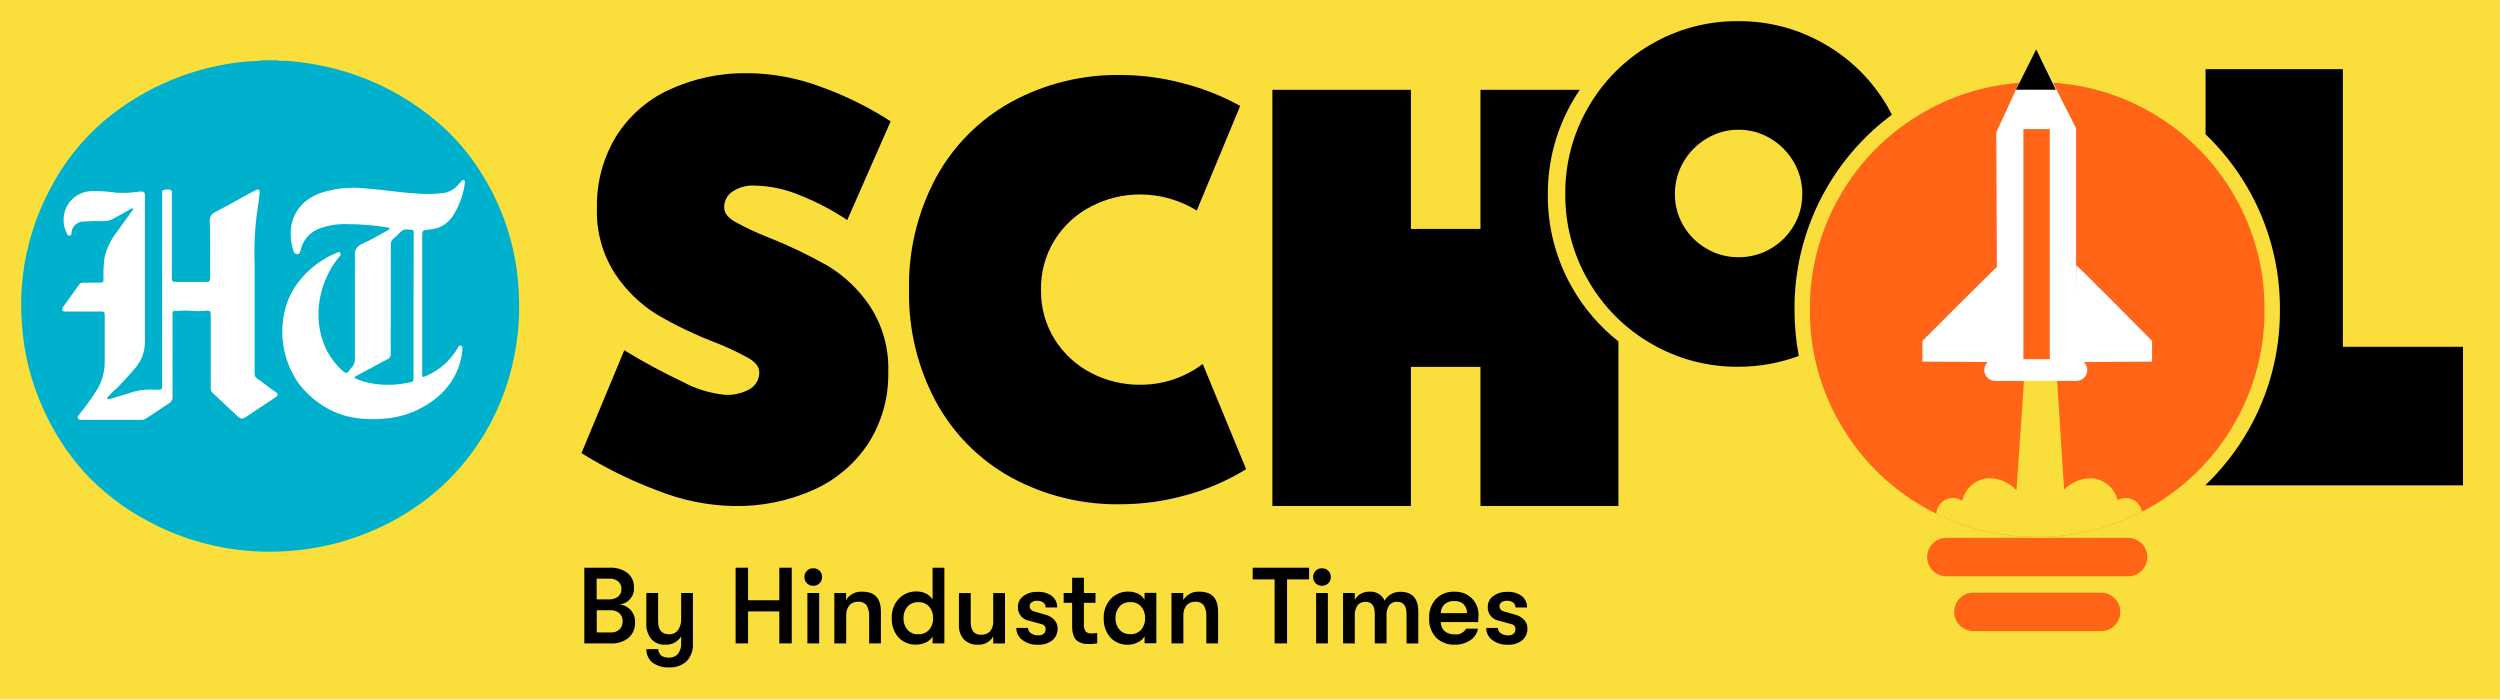
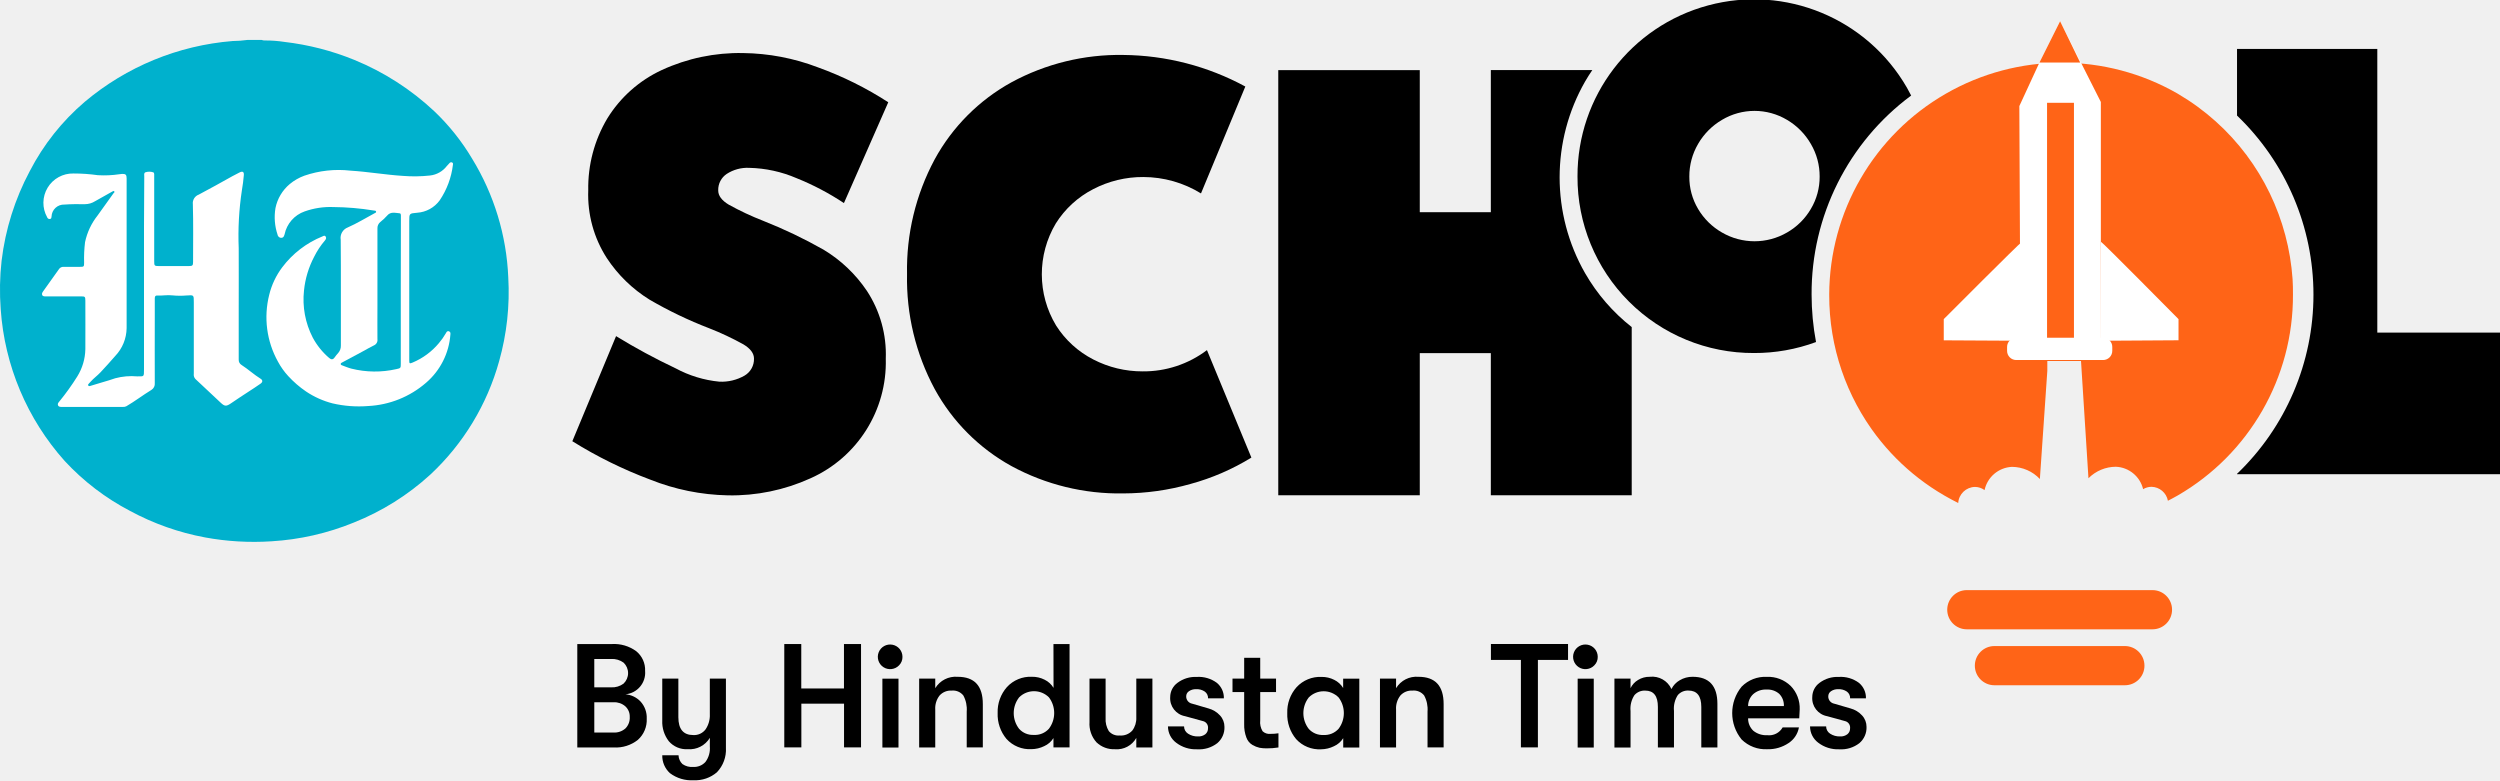
- <svg xmlns="http://www.w3.org/2000/svg" width="118" height="33" viewBox="0 0 118 33">
+ <svg xmlns="http://www.w3.org/2000/svg" id="Group_18648" data-name="Group 18648" width="157" height="49" viewBox="0 0 157 49">
  <defs>
    <clipPath id="clip-path">
-       <path id="Path_30390" data-name="Path 30390" d="M540.926-242.21a10.6,10.6,0,0,1,3.9,3.9,10.552,10.552,0,0,1,1.433,5.394,10.551,10.551,0,0,1-1.433,5.395,10.59,10.59,0,0,1-3.9,3.9,10.549,10.549,0,0,1-5.394,1.434,10.548,10.548,0,0,1-5.394-1.434,10.583,10.583,0,0,1-3.9-3.9,10.548,10.548,0,0,1-1.434-5.395,10.548,10.548,0,0,1,1.434-5.394,10.589,10.589,0,0,1,3.9-3.9,10.55,10.55,0,0,1,5.394-1.434A10.552,10.552,0,0,1,540.926-242.21Z" transform="translate(-524.802 243.644)" fill="none" />
-     </clipPath>
-     <clipPath id="clip-Artboard_1">
-       <rect width="118" height="33" />
+       <path id="Path_24" data-name="Path 24" d="M353.139,13.305a14.661,14.661,0,0,1,5.3,19.944,14.566,14.566,0,0,1-27.187-7.323,14.606,14.606,0,0,1,21.889-12.621Z" transform="translate(-331.25 -11.36)" />
    </clipPath>
  </defs>
-   <g id="Artboard_1" data-name="Artboard – 1" clip-path="url(#clip-Artboard_1)">
-     <rect width="118" height="33" fill="#fff" />
-     <rect id="Rectangle_3917" data-name="Rectangle 3917" width="129" height="43" transform="translate(-10 -3)" fill="#fade3b" />
-     <g id="Group_1" data-name="Group 1" transform="translate(-192.874 255.954)">
-       <path id="Path_30368" data-name="Path 30368" d="M304.76-238.329a12.714,12.714,0,0,0,1.586.744,22.664,22.664,0,0,1,2.792,1.333,6.358,6.358,0,0,1,2.007,1.908,5.349,5.349,0,0,1,.87,3.129,6.031,6.031,0,0,1-.912,3.311,6.023,6.023,0,0,1-2.568,2.217,8.806,8.806,0,0,1-3.817.786,10.251,10.251,0,0,1-3.592-.73,20.03,20.03,0,0,1-3.592-1.768l2.021-4.855a28.729,28.729,0,0,0,2.75,1.487,5.31,5.31,0,0,0,2.021.618,2.124,2.124,0,0,0,1.165-.281.886.886,0,0,0,.435-.786q0-.365-.491-.659a12.793,12.793,0,0,0-1.586-.744,18.986,18.986,0,0,1-2.75-1.319,6.417,6.417,0,0,1-1.978-1.923,5.4,5.4,0,0,1-.856-3.129,6.248,6.248,0,0,1,.884-3.325,5.839,5.839,0,0,1,2.512-2.231,8.55,8.55,0,0,1,3.76-.786,10.01,10.01,0,0,1,3.452.659,16.029,16.029,0,0,1,3.255,1.614l-2.048,4.658a12.18,12.18,0,0,0-2.189-1.15,5.871,5.871,0,0,0-2.189-.477,1.75,1.75,0,0,0-1.039.281.884.884,0,0,0-.393.757Q304.269-238.624,304.76-238.329Z" transform="translate(-77.215 -7.168)" />
-       <path id="Path_30369" data-name="Path 30369" d="M374.046-226.394a10.8,10.8,0,0,1-2.82,1.221,11.483,11.483,0,0,1-3.1.435A10.448,10.448,0,0,1,362.961-226a8.973,8.973,0,0,1-3.55-3.564,10.746,10.746,0,0,1-1.277-5.3,10.748,10.748,0,0,1,1.277-5.3,8.975,8.975,0,0,1,3.55-3.564A10.448,10.448,0,0,1,368.124-245a11.5,11.5,0,0,1,2.947.393,11.583,11.583,0,0,1,2.694,1.066l-2.049,4.939a5.1,5.1,0,0,0-2.666-.758,4.948,4.948,0,0,0-2.315.562,4.4,4.4,0,0,0-1.726,1.585,4.3,4.3,0,0,0-.645,2.344,4.28,4.28,0,0,0,.659,2.371,4.42,4.42,0,0,0,1.726,1.572,4.912,4.912,0,0,0,2.273.547,4.856,4.856,0,0,0,2.975-.982Z" transform="translate(-122.354 -7.415)" />
-       <g id="Group_15897" data-name="Group 15897" transform="translate(193.874 -253.11)">
-         <circle id="Ellipse_1818" data-name="Ellipse 1818" cx="11.221" cy="11.221" r="11.221" transform="translate(0.53 0.314)" fill="#fff" />
-         <g id="qu6ZpE.tif" transform="translate(0 0)">
-           <g id="Group_15896" data-name="Group 15896">
-             <path id="Path_30370" data-name="Path 30370" d="M205.316-247.725h.645a.375.375,0,0,0,.172.024,5.752,5.752,0,0,1,.884.066,12.265,12.265,0,0,1,3.232.832,12.094,12.094,0,0,1,3.69,2.369,10.308,10.308,0,0,1,1.748,2.189,11.394,11.394,0,0,1,1.673,5.5,11.792,11.792,0,0,1-.421,3.859,11.285,11.285,0,0,1-3.18,5.245,11.614,11.614,0,0,1-3.535,2.217,11.93,11.93,0,0,1-3.81.868,12.349,12.349,0,0,1-3.065-.18,11.878,11.878,0,0,1-3.472-1.228,11.138,11.138,0,0,1-3.018-2.307A11.447,11.447,0,0,1,194.9-231.3a11.533,11.533,0,0,1-.993-3.983,11.84,11.84,0,0,1,.041-2.24,11.721,11.721,0,0,1,1.3-4.144,10.645,10.645,0,0,1,2.54-3.2,12.129,12.129,0,0,1,6.829-2.807A4.983,4.983,0,0,0,205.316-247.725Zm-4.79,10.828q0,2.2,0,4.4c0,.369,0,.319-.317.324a2.949,2.949,0,0,0-1.011.088c-.193.071-.393.123-.59.183s-.377.114-.566.17c-.034.01-.073.02-.1-.021s.005-.06.025-.084.054-.06.081-.09c.141-.157.313-.282.458-.434.234-.247.459-.5.684-.757a1.9,1.9,0,0,0,.526-1.287q0-3.462,0-6.925c0-.164-.045-.206-.209-.2-.045,0-.089.01-.134.014a4.844,4.844,0,0,1-.99.044,7.768,7.768,0,0,0-1.125-.08,1.377,1.377,0,0,0-1.135.567,1.387,1.387,0,0,0-.082,1.454.121.121,0,0,0,.123.085c.073-.005.075-.062.082-.117a.572.572,0,0,1,.6-.551c.314-.023.627-.024.94-.018a.9.9,0,0,0,.482-.139c.26-.15.523-.294.786-.439.03-.017.068-.045.1-.007s-.015.056-.033.08c-.248.345-.5.688-.744,1.036a2.951,2.951,0,0,0-.575,1.23,5.943,5.943,0,0,0-.042.953c0,.177-.011.189-.192.19-.251,0-.5,0-.753,0a.242.242,0,0,0-.224.115c-.236.338-.478.671-.717,1.006-.04.055-.083.114-.052.184s.113.06.177.06h1.627c.176,0,.19.016.19.195,0,.748,0,1.5,0,2.245a2.484,2.484,0,0,1-.372,1.261,11.193,11.193,0,0,1-.83,1.155c-.04.052-.1.1-.061.179s.114.076.186.076h2.81a.3.3,0,0,0,.156-.03c.4-.233.765-.513,1.158-.754a.325.325,0,0,0,.155-.315c-.005-1.013,0-2.026,0-3.039q0-.43,0-.861c0-.07.007-.15.1-.145.238.014.474-.037.712-.008a3.457,3.457,0,0,0,.658.006c.335-.023.333-.028.333.3q0,1.654,0,3.308a.3.3,0,0,0,.071.249c.393.366.783.737,1.176,1.1.181.169.256.165.466.019.257-.178.521-.347.782-.52.194-.128.392-.252.58-.388.108-.078.108-.163.006-.226-.309-.192-.578-.439-.881-.637a.264.264,0,0,1-.129-.246q0-1.2,0-2.393c0-.919,0-1.837,0-2.756a14.067,14.067,0,0,1,.148-2.679c.043-.229.066-.461.088-.693.015-.158-.053-.2-.193-.13-.112.056-.223.114-.333.174-.517.285-1.03.578-1.553.852a.415.415,0,0,0-.272.446c.026.887.011,1.775.01,2.662,0,.169-.026.193-.2.194q-.686,0-1.372,0c-.218,0-.228-.01-.228-.228q0-1.923,0-3.845,0-.088,0-.175c0-.037-.009-.08-.047-.089a.589.589,0,0,0-.356,0c-.085.033-.052.134-.052.206Q200.525-239.142,200.526-236.9Zm9.1.791c0,.834,0,1.667,0,2.5a.492.492,0,0,1-.122.345,2.458,2.458,0,0,0-.168.209c-.075.108-.156.105-.246.025a3.316,3.316,0,0,1-.763-.946,3.833,3.833,0,0,1-.4-2.175,4.289,4.289,0,0,1,.469-1.559,3.615,3.615,0,0,1,.5-.749c.047-.053.081-.114.037-.183s-.1-.027-.144-.007a4.375,4.375,0,0,0-1.861,1.43,3.494,3.494,0,0,0-.6,1.265,4.228,4.228,0,0,0,.406,3.1,3.189,3.189,0,0,0,.473.667,4.778,4.778,0,0,0,.819.709,3.959,3.959,0,0,0,1.232.553,5.35,5.35,0,0,0,1.641.121,4.428,4.428,0,0,0,2.68-1.076,3.252,3.252,0,0,0,1.123-2.221c.007-.064.009-.13-.069-.156s-.11.037-.141.091a3.1,3.1,0,0,1-.324.46,3.177,3.177,0,0,1-1.21.892c-.145.061-.157.051-.157-.111q0-3.214,0-6.428c0-.36,0-.354.366-.389a1.4,1.4,0,0,0,1.039-.572,3.747,3.747,0,0,0,.613-1.646c.007-.042.01-.084-.035-.1a.1.1,0,0,0-.113.019,1.626,1.626,0,0,0-.135.149,1.131,1.131,0,0,1-.775.437,6.522,6.522,0,0,1-1.249.017c-.809-.051-1.61-.191-2.42-.242a4.871,4.871,0,0,0-2.131.233,2.308,2.308,0,0,0-.673.384,1.938,1.938,0,0,0-.66,1.111,2.528,2.528,0,0,0,.1,1.22.183.183,0,0,0,.11.144c.112.037.185-.012.217-.145a1.426,1.426,0,0,1,.915-1.061,3.544,3.544,0,0,1,1.32-.2,12.1,12.1,0,0,1,1.872.16c.039.006.091,0,.1.047s-.043.061-.075.079c-.409.222-.809.466-1.234.653a.518.518,0,0,0-.325.575C209.63-237.692,209.624-236.9,209.624-236.106Z" transform="translate(-193.874 247.725)" fill="#00b1cd" />
-             <path id="Path_30371" data-name="Path 30371" d="M258.361-212.84v3.374c0,.21,0,.214-.206.257a4.488,4.488,0,0,1-2.076-.023c-.142-.036-.279-.1-.418-.146-.033-.012-.074-.02-.074-.066s.038-.057.07-.074l.97-.52c.166-.089.327-.187.5-.267a.269.269,0,0,0,.16-.29c-.006-.506,0-1.013,0-1.519,0-1.2,0-2.393,0-3.589a.364.364,0,0,1,.132-.3,2.566,2.566,0,0,0,.313-.294c.166-.2.374-.124.574-.111.058,0,.062.056.063.1q0,.121,0,.242Q258.362-214.453,258.361-212.84Z" transform="translate(-239.843 224.418)" fill="#00b1cd" />
-           </g>
-         </g>
+   <path id="Path_1" data-name="Path 1" d="M113.473,19.144a17.637,17.637,0,0,0,2.157,1.012,30.232,30.232,0,0,1,3.793,1.813,8.651,8.651,0,0,1,2.729,2.594,7.271,7.271,0,0,1,1.182,4.254,7.984,7.984,0,0,1-4.733,7.514,11.983,11.983,0,0,1-5.187,1.068,13.887,13.887,0,0,1-4.882-.992A27.427,27.427,0,0,1,103.65,34l2.746-6.6a39.205,39.205,0,0,0,3.738,2.021,7.259,7.259,0,0,0,2.746.839,2.9,2.9,0,0,0,1.585-.381,1.2,1.2,0,0,0,.593-1.068q0-.494-.666-.895a17.785,17.785,0,0,0-2.153-1.012,25.963,25.963,0,0,1-3.738-1.793,8.694,8.694,0,0,1-2.687-2.614,7.342,7.342,0,0,1-1.165-4.254,8.508,8.508,0,0,1,1.2-4.518,7.939,7.939,0,0,1,3.415-3.034,11.638,11.638,0,0,1,5.111-1.068,13.6,13.6,0,0,1,4.691.895,21.575,21.575,0,0,1,4.424,2.195l-2.784,6.331a16.591,16.591,0,0,0-2.975-1.564,7.95,7.95,0,0,0-2.975-.648,2.386,2.386,0,0,0-1.411.381,1.2,1.2,0,0,0-.534,1.03C112.807,18.579,113.029,18.877,113.473,19.144Z" transform="translate(-67.707 -6.291)" />
+   <path id="Path_2" data-name="Path 2" d="M185.885,35.237a14.634,14.634,0,0,1-3.831,1.657,15.566,15.566,0,0,1-4.216.593,14.208,14.208,0,0,1-7.018-1.716,12.216,12.216,0,0,1-4.826-4.844,14.59,14.59,0,0,1-1.734-7.208,14.628,14.628,0,0,1,1.734-7.208,12.194,12.194,0,0,1,4.826-4.844,14.208,14.208,0,0,1,7.018-1.716,16.365,16.365,0,0,1,7.666,1.983l-2.784,6.713a6.93,6.93,0,0,0-3.623-1.03,6.723,6.723,0,0,0-3.148.763,6.025,6.025,0,0,0-2.347,2.153,6.236,6.236,0,0,0,.017,6.408,6.009,6.009,0,0,0,2.344,2.136,6.681,6.681,0,0,0,3.089.745,6.592,6.592,0,0,0,4.043-1.335Z" transform="translate(-107.298 -6.5)" />
+   <g id="Group_2" data-name="Group 2" transform="translate(0 2.507)">
+     <circle id="Ellipse_1" data-name="Ellipse 1" cx="15.249" cy="15.249" r="15.249" transform="translate(0.721 0.426)" fill="#fff" />
+     <g id="qu6ZpE.tif_1_">
+       <g id="Group_1" data-name="Group 1">
+         <path id="Path_3" data-name="Path 3" d="M15.551,7.23h.877a.543.543,0,0,0,.232.035,7.7,7.7,0,0,1,1.2.09,16.756,16.756,0,0,1,4.393,1.13,16.475,16.475,0,0,1,5.017,3.221,13.96,13.96,0,0,1,2.375,2.975,15.508,15.508,0,0,1,2.275,7.472,16.027,16.027,0,0,1-.572,5.243,15.338,15.338,0,0,1-4.32,7.129,15.766,15.766,0,0,1-4.806,3.013,16.228,16.228,0,0,1-5.177,1.179,16.92,16.92,0,0,1-4.164-.243,16.094,16.094,0,0,1-4.719-1.668,15.145,15.145,0,0,1-4.1-3.134A15.93,15.93,0,0,1,.045,24.143,16.238,16.238,0,0,1,.1,21.1a15.965,15.965,0,0,1,1.772-5.634,14.408,14.408,0,0,1,3.453-4.351A16.467,16.467,0,0,1,14.608,7.3,7.191,7.191,0,0,0,15.551,7.23ZM9.043,21.945v5.974c0,.5,0,.433-.43.44a3.984,3.984,0,0,0-1.373.118c-.264.1-.534.166-.8.25s-.513.156-.77.232c-.045.014-.1.028-.128-.028s.007-.083.035-.114.073-.083.111-.121c.191-.215.426-.381.621-.589.319-.336.624-.683.929-1.03a2.579,2.579,0,0,0,.714-1.748q-.005-4.707,0-9.41c0-.222-.062-.281-.284-.274a1.6,1.6,0,0,0-.18.021,6.459,6.459,0,0,1-1.345.059,10.761,10.761,0,0,0-1.529-.107,1.846,1.846,0,0,0-1.654,2.746.163.163,0,0,0,.166.114c.1-.007.1-.083.111-.159a.777.777,0,0,1,.808-.749c.426-.031.853-.031,1.279-.024a1.214,1.214,0,0,0,.655-.191c.354-.2.711-.4,1.068-.6.042-.024.094-.062.132-.01s-.021.076-.045.107c-.336.468-.676.936-1.009,1.408a4.011,4.011,0,0,0-.784,1.671,8.5,8.5,0,0,0-.059,1.293c0,.243-.014.257-.26.257-.34,0-.683,0-1.023,0a.325.325,0,0,0-.305.156c-.319.458-.648.912-.974,1.366-.052.076-.114.156-.069.25s.153.083.243.083H5.1c.239,0,.257.021.26.264,0,1.016.007,2.035,0,3.051a3.368,3.368,0,0,1-.506,1.713,15.239,15.239,0,0,1-1.127,1.571c-.055.069-.128.139-.083.243s.156.1.253.1H7.722a.407.407,0,0,0,.212-.042c.541-.316,1.04-.7,1.574-1.026a.446.446,0,0,0,.212-.43c-.007-1.377,0-2.753,0-4.13,0-.388,0-.78,0-1.168,0-.094.01-.2.135-.2.322.021.645-.049.967-.01a4.819,4.819,0,0,0,.895.007c.454-.031.454-.038.454.409v4.5a.4.4,0,0,0,.1.336c.534.5,1.064,1,1.6,1.5.246.229.347.222.635.028.35-.243.707-.472,1.064-.707.264-.173.534-.343.791-.527.146-.1.146-.222.007-.309-.42-.26-.784-.6-1.2-.867a.366.366,0,0,1-.177-.333c0-1.085,0-2.167,0-3.252,0-1.248.007-2.5,0-3.745a19.1,19.1,0,0,1,.2-3.641c.059-.312.09-.628.121-.943.021-.215-.073-.27-.264-.177-.153.076-.305.156-.454.236-.7.388-1.4.787-2.112,1.158a.57.57,0,0,0-.371.607c.035,1.207.014,2.413.014,3.616,0,.229-.035.264-.267.264-.621,0-1.241,0-1.865,0-.295,0-.309-.014-.309-.309V15.9c0-.08,0-.159,0-.236,0-.049-.014-.107-.066-.121a.8.8,0,0,0-.485,0c-.114.045-.069.184-.073.281C9.039,17.878,9.043,19.91,9.043,21.945ZM21.407,23.02c0,1.134,0,2.268,0,3.4a.676.676,0,0,1-.166.468,3.037,3.037,0,0,0-.229.284c-.1.146-.212.142-.336.035a4.437,4.437,0,0,1-1.037-1.286,5.22,5.22,0,0,1-.548-2.954,5.8,5.8,0,0,1,.638-2.119,4.99,4.99,0,0,1,.673-1.019c.062-.073.111-.156.049-.25s-.132-.038-.2-.01a5.957,5.957,0,0,0-2.528,1.942,4.734,4.734,0,0,0-.815,1.72,5.746,5.746,0,0,0,.551,4.209,4.4,4.4,0,0,0,.641.9,6.425,6.425,0,0,0,1.113.964,5.4,5.4,0,0,0,1.675.752,7.3,7.3,0,0,0,2.229.166,6.008,6.008,0,0,0,3.641-1.463,4.412,4.412,0,0,0,1.526-3.02c.01-.087.014-.177-.094-.212s-.149.049-.191.125a4.133,4.133,0,0,1-.44.624,4.338,4.338,0,0,1-1.643,1.214c-.2.083-.215.069-.215-.149V18.61c0-.489,0-.482.5-.527a1.909,1.909,0,0,0,1.411-.777,5.057,5.057,0,0,0,.832-2.236c.01-.055.014-.114-.049-.142a.131.131,0,0,0-.153.024,2.47,2.47,0,0,0-.184.2,1.543,1.543,0,0,1-1.054.593,8.942,8.942,0,0,1-1.7.024c-1.1-.069-2.188-.26-3.29-.329a6.615,6.615,0,0,0-2.9.316,3.079,3.079,0,0,0-.915.524,2.65,2.65,0,0,0-.9,1.512,3.447,3.447,0,0,0,.128,1.657.252.252,0,0,0,.149.194c.153.049.253-.017.295-.2A1.941,1.941,0,0,1,19.132,18a4.808,4.808,0,0,1,1.8-.274,16.481,16.481,0,0,1,2.545.218c.052.007.125,0,.142.066s-.059.083-.1.107c-.558.3-1.1.635-1.678.888a.706.706,0,0,0-.444.78C21.414,20.863,21.4,21.942,21.407,23.02Z" transform="translate(0 -7.23)" fill="#00b1cd" />
+         <path id="Path_4" data-name="Path 4" d="M65.482,43.41V48c0,.284,0,.291-.281.35a6.067,6.067,0,0,1-2.822-.031c-.194-.049-.378-.132-.569-.2-.045-.017-.1-.028-.1-.09s.052-.076.094-.1c.44-.236.881-.472,1.318-.707.225-.121.444-.253.676-.364a.366.366,0,0,0,.218-.392c-.007-.687,0-1.377,0-2.063,0-1.626,0-3.252,0-4.878a.491.491,0,0,1,.18-.413,3.319,3.319,0,0,0,.426-.4c.225-.27.51-.17.78-.149.08,0,.083.076.087.139,0,.111,0,.218,0,.329C65.482,40.488,65.482,41.951,65.482,43.41Z" transform="translate(-40.313 -27.676)" fill="#00b1cd" />
      </g>
-       <g id="Group_15898" data-name="Group 15898" transform="translate(220.447 -229.158)">
-         <path id="Path_30372" data-name="Path 30372" d="M299.7-152.107a.809.809,0,0,1,.523.253.819.819,0,0,1,.212.589.918.918,0,0,1-.3.729,1.223,1.223,0,0,1-.834.266h-1.26v-3.572h1.194a1.3,1.3,0,0,1,.842.247.828.828,0,0,1,.306.681A.748.748,0,0,1,299.7-152.107Zm-.495-1.219h-.582v.979h.582a.654.654,0,0,0,.431-.13.444.444,0,0,0,.155-.36.445.445,0,0,0-.153-.362A.661.661,0,0,0,299.2-153.327Zm.082,2.541a.57.57,0,0,0,.413-.143.527.527,0,0,0,.148-.4.472.472,0,0,0-.153-.365.573.573,0,0,0-.4-.141h-.668v1.046Z" transform="translate(-298.034 153.842)" />
-         <path id="Path_30373" data-name="Path 30373" d="M311.177-149.162h.556v2.388a1.124,1.124,0,0,1-.311.847,1.147,1.147,0,0,1-.806.276,1.23,1.23,0,0,1-.816-.245.809.809,0,0,1-.265-.617h.561a.441.441,0,0,0,.135.3.571.571,0,0,0,.375.1.533.533,0,0,0,.418-.171.783.783,0,0,0,.153-.533v-.3a.816.816,0,0,1-.765.393.8.8,0,0,1-.651-.273,1.083,1.083,0,0,1-.227-.717v-1.449h.556v1.331q0,.618.516.617a.5.5,0,0,0,.426-.2.862.862,0,0,0,.145-.52Z" transform="translate(-306.6 150.356)" />
-         <path id="Path_30374" data-name="Path 30374" d="M326.053-150.27v-3.572h.587v1.536h1.475v-1.536h.587v3.572h-.587v-1.51H326.64v1.51Z" transform="translate(-318.905 153.842)" />
-         <path id="Path_30375" data-name="Path 30375" d="M339.522-153.035a.4.4,0,0,1-.3.12.4.4,0,0,1-.3-.12.4.4,0,0,1-.117-.293.4.4,0,0,1,.117-.294.4.4,0,0,1,.3-.12.4.4,0,0,1,.3.12.4.4,0,0,1,.117.294A.4.4,0,0,1,339.522-153.035Zm-.577,2.839v-2.378h.556v2.378Z" transform="translate(-328.409 153.768)" />
-         <path id="Path_30376" data-name="Path 30376" d="M344.313-146.964v-2.378h.556v.332a.826.826,0,0,1,.776-.393q.867,0,.867.944v1.495h-.556v-1.24a1,1,0,0,0-.117-.556.457.457,0,0,0-.4-.168.522.522,0,0,0-.418.171.72.72,0,0,0-.148.487v1.306Z" transform="translate(-332.506 150.535)" />
-         <path id="Path_30377" data-name="Path 30377" d="M356.862-153.842h.556v3.572h-.556v-.321a.718.718,0,0,1-.319.278,1.007,1.007,0,0,1-.441.1,1.082,1.082,0,0,1-.862-.352,1.319,1.319,0,0,1-.306-.9,1.282,1.282,0,0,1,.321-.9,1.106,1.106,0,0,1,.862-.355.949.949,0,0,1,.439.1.744.744,0,0,1,.306.281Zm-.679,3.138a.646.646,0,0,0,.523-.214.809.809,0,0,0,.181-.541.808.808,0,0,0-.181-.541.647.647,0,0,0-.523-.215.641.641,0,0,0-.508.212.793.793,0,0,0-.186.543.792.792,0,0,0,.186.544A.641.641,0,0,0,356.183-150.7Z" transform="translate(-340.417 153.842)" />
-         <path id="Path_30378" data-name="Path 30378" d="M368.255-146.723a.868.868,0,0,1-.643-.24.953.953,0,0,1-.24-.7v-1.495h.556v1.357a.764.764,0,0,0,.112.454.43.43,0,0,0,.372.153.53.53,0,0,0,.439-.171.7.7,0,0,0,.138-.452v-1.342h.556v2.378h-.556v-.332A.774.774,0,0,1,368.255-146.723Z" transform="translate(-349.682 150.356)" />
-         <path id="Path_30379" data-name="Path 30379" d="M379-146.9a1.116,1.116,0,0,1-.73-.23.7.7,0,0,1-.28-.561h.556a.3.3,0,0,0,.135.25.588.588,0,0,0,.35.1.379.379,0,0,0,.25-.077.252.252,0,0,0,.092-.2.229.229,0,0,0-.179-.25l-.612-.168a.629.629,0,0,1-.516-.658.611.611,0,0,1,.255-.5,1.03,1.03,0,0,1,.658-.2,1.055,1.055,0,0,1,.7.2.666.666,0,0,1,.242.535h-.546a.276.276,0,0,0-.109-.232.487.487,0,0,0-.3-.084.411.411,0,0,0-.245.069.208.208,0,0,0-.1.176.251.251,0,0,0,.2.255l.567.163a.835.835,0,0,1,.4.242.575.575,0,0,1,.153.4.706.706,0,0,1-.247.561A1.022,1.022,0,0,1,379-146.9Z" transform="translate(-357.594 150.535)" />
-         <path id="Path_30380" data-name="Path 30380" d="M388.039-149.355a1.613,1.613,0,0,0,.28-.02v.49a2.409,2.409,0,0,1-.413.031,1.24,1.24,0,0,1-.24-.02.9.9,0,0,1-.24-.095.489.489,0,0,1-.214-.257,1.21,1.21,0,0,1-.076-.465V-150.8h-.4v-.464h.4v-.72h.556v.72h.546v.464h-.546v.979a.592.592,0,0,0,.082.375A.344.344,0,0,0,388.039-149.355Z" transform="translate(-364.104 152.457)" />
-         <path id="Path_30381" data-name="Path 30381" d="M395.321-146.9a1.082,1.082,0,0,1-.862-.352,1.318,1.318,0,0,1-.306-.9,1.283,1.283,0,0,1,.321-.9,1.106,1.106,0,0,1,.862-.355.951.951,0,0,1,.439.1.742.742,0,0,1,.306.281v-.321h.556v2.378h-.556v-.321a.716.716,0,0,1-.319.278A1,1,0,0,1,395.321-146.9Zm.082-.5a.646.646,0,0,0,.523-.214.809.809,0,0,0,.181-.541.809.809,0,0,0-.181-.541.647.647,0,0,0-.523-.215.641.641,0,0,0-.508.212.793.793,0,0,0-.186.543.792.792,0,0,0,.186.544A.641.641,0,0,0,395.4-147.4Z" transform="translate(-369.631 150.535)" />
-         <path id="Path_30382" data-name="Path 30382" d="M406.693-146.964v-2.378h.556v.332a.826.826,0,0,1,.776-.393q.867,0,.868.944v1.495h-.556v-1.24a1,1,0,0,0-.117-.556.457.457,0,0,0-.4-.168.524.524,0,0,0-.418.171.723.723,0,0,0-.148.487v1.306Z" transform="translate(-378.972 150.535)" />
-         <path id="Path_30383" data-name="Path 30383" d="M422.748-150.27v-3.021h-1.036v-.551h2.664v.551h-1.041v3.021Z" transform="translate(-390.159 153.842)" />
-         <path id="Path_30384" data-name="Path 30384" d="M433.641-153.035a.4.4,0,0,1-.3.12.4.4,0,0,1-.3-.12.4.4,0,0,1-.117-.293.4.4,0,0,1,.117-.294.4.4,0,0,1,.3-.12.4.4,0,0,1,.3.12.4.4,0,0,1,.117.294A.4.4,0,0,1,433.641-153.035Zm-.577,2.839v-2.378h.556v2.378Z" transform="translate(-398.517 153.768)" />
-         <path id="Path_30385" data-name="Path 30385" d="M438.432-146.964v-2.378h.556v.332a.656.656,0,0,1,.26-.283.754.754,0,0,1,.4-.11.733.733,0,0,1,.75.424.7.7,0,0,1,.286-.3.84.84,0,0,1,.444-.12q.857,0,.857.934v1.505h-.556v-1.4q0-.566-.444-.567a.457.457,0,0,0-.367.156.859.859,0,0,0-.132.549v1.26h-.556v-1.4q0-.561-.433-.562a.471.471,0,0,0-.375.156.846.846,0,0,0-.135.549v1.26Z" transform="translate(-402.614 150.535)" />
-         <path id="Path_30386" data-name="Path 30386" d="M456.7-148.275q0,.092-.016.306h-1.765a.57.57,0,0,0,.184.431.708.708,0,0,0,.48.15.538.538,0,0,0,.531-.27h.561a.813.813,0,0,1-.36.544,1.249,1.249,0,0,1-.732.212,1.179,1.179,0,0,1-.888-.337,1.255,1.255,0,0,1-.327-.913,1.263,1.263,0,0,1,.324-.911,1.147,1.147,0,0,1,.87-.34,1.115,1.115,0,0,1,.824.314A1.1,1.1,0,0,1,456.7-148.275Zm-1.781-.117h1.235a.571.571,0,0,0-.161-.423.616.616,0,0,0-.441-.148.644.644,0,0,0-.459.158A.558.558,0,0,0,454.923-148.393Z" transform="translate(-414.487 150.535)" />
-         <path id="Path_30387" data-name="Path 30387" d="M465.922-146.9a1.115,1.115,0,0,1-.73-.23.7.7,0,0,1-.281-.561h.556a.3.3,0,0,0,.135.25.586.586,0,0,0,.349.1.38.38,0,0,0,.25-.077.253.253,0,0,0,.092-.2.229.229,0,0,0-.179-.25l-.612-.168a.629.629,0,0,1-.515-.658.611.611,0,0,1,.255-.5,1.029,1.029,0,0,1,.658-.2,1.054,1.054,0,0,1,.7.2.666.666,0,0,1,.242.535h-.546a.276.276,0,0,0-.11-.232.486.486,0,0,0-.3-.084.411.411,0,0,0-.245.069.207.207,0,0,0-.1.176.251.251,0,0,0,.2.255l.566.163a.834.834,0,0,1,.4.242.575.575,0,0,1,.153.4.706.706,0,0,1-.247.561A1.023,1.023,0,0,1,465.922-146.9Z" transform="translate(-422.338 150.535)" />
-       </g>
-       <g id="Group_15904" data-name="Group 15904" transform="translate(278.3 -253.627)">
-         <g id="Group_15900" data-name="Group 15900" transform="translate(0 1.558)">
-           <g id="Group_15899" data-name="Group 15899">
-             <path id="Path_30388" data-name="Path 30388" d="M540.926-242.21a10.6,10.6,0,0,1,3.9,3.9,10.552,10.552,0,0,1,1.433,5.394,10.551,10.551,0,0,1-1.433,5.395,10.59,10.59,0,0,1-3.9,3.9,10.549,10.549,0,0,1-5.394,1.434,10.548,10.548,0,0,1-5.394-1.434,10.583,10.583,0,0,1-3.9-3.9,10.548,10.548,0,0,1-1.434-5.395,10.548,10.548,0,0,1,1.434-5.394,10.589,10.589,0,0,1,3.9-3.9,10.55,10.55,0,0,1,5.394-1.434A10.552,10.552,0,0,1,540.926-242.21Z" transform="translate(-524.802 243.644)" fill="#ff6417" />
-           </g>
-         </g>
-         <rect id="Rectangle_3913" data-name="Rectangle 3913" width="10.39" height="1.812" rx="0.906" transform="translate(5.536 23.061)" fill="#ff6417" />
-         <rect id="Rectangle_3914" data-name="Rectangle 3914" width="7.84" height="1.812" rx="0.906" transform="translate(6.811 25.646)" fill="#ff6417" />
-         <g id="Group_15902" data-name="Group 15902" transform="translate(0 1.558)">
-           <g id="Group_15901" data-name="Group 15901" clip-path="url(#clip-path)">
-             <path id="Path_30389" data-name="Path 30389" d="M557.13-183.743a.748.748,0,0,0-.384.109,1.353,1.353,0,0,0-1.261-1.038,1.8,1.8,0,0,0-1.266.531l-.346-5.425h-1.558v.453l-.344,5a1.788,1.788,0,0,0-1.29-.563,1.358,1.358,0,0,0-1.271,1.075.754.754,0,0,0-.445-.146.8.8,0,0,0-.781.816.8.8,0,0,0,.781.816.764.764,0,0,0,.588-.283,1.3,1.3,0,0,0,1.128.714,1.219,1.219,0,0,0,.778-.287l-.013.106h3.387l0-.015a1.2,1.2,0,0,0,.654.2,1.29,1.29,0,0,0,1.1-.663.761.761,0,0,0,.545.232.8.8,0,0,0,.782-.816A.8.8,0,0,0,557.13-183.743Z" transform="translate(-542.22 203.362)" fill="#fade3b" />
-           </g>
-         </g>
-         <g id="Group_15903" data-name="Group 15903" transform="translate(5.307 0)">
-           <path id="Path_30391" data-name="Path 30391" d="M560.217-247.842l-.052.113-.877,1.9.05,10.824h3.717v-11.013l-1.884-3.73Z" transform="translate(-555.797 249.751)" fill="#fff" />
-           <rect id="Rectangle_3915" data-name="Rectangle 3915" width="1.243" height="11" transform="translate(4.772 3.767)" fill="#ff6417" />
-           <path id="Path_30392" data-name="Path 30392" d="M549.2-209.723l.04,4.552-3.631-.022v-.979S549.145-209.723,549.2-209.723Z" transform="translate(-545.604 219.935)" fill="#fff" />
-           <path id="Path_30393" data-name="Path 30393" d="M562.93-247.842h1.884l-.929-1.909Z" transform="translate(-558.51 249.751)" />
-           <path id="Path_30394" data-name="Path 30394" d="M573.964-209.8l-.039,4.572,3.62-.022v-.979S574.014-209.8,573.964-209.8Z" transform="translate(-566.699 219.993)" fill="#fff" />
-           <rect id="Rectangle_3916" data-name="Rectangle 3916" width="4.86" height="1.027" rx="0.513" transform="translate(2.926 14.626)" fill="#fff" />
-         </g>
-       </g>
-       <g id="Group_15905" data-name="Group 15905" transform="translate(252.929 -251.715)">
-         <path id="Path_30395" data-name="Path 30395" d="M481.36-233.383a7.79,7.79,0,0,0,1.27,1.642v-10.518h-.547a7.9,7.9,0,0,0-.723,1.038,7.7,7.7,0,0,0-1.041,3.919A7.694,7.694,0,0,0,481.36-233.383Z" transform="translate(-466.296 242.259)" />
-         <path id="Path_30396" data-name="Path 30396" d="M439.535-232.871a8.7,8.7,0,0,1-1.179-4.432,8.706,8.706,0,0,1,1.179-4.432c.1-.18.215-.355.331-.525h-4.689v6.567h-3.283v-6.567h-6.539v19.644h6.539v-6.567h3.283v6.567h6.511v-7.769A8.728,8.728,0,0,1,439.535-232.871Z" transform="translate(-425.354 242.259)" />
-       </g>
-       <path id="Path_30397" data-name="Path 30397" d="M604.481-232.982v-13.106H598v3.076a11.436,11.436,0,0,1,1.979,2.518,11.315,11.315,0,0,1,1.531,5.759,11.309,11.309,0,0,1-1.531,5.759A11.429,11.429,0,0,1,598-226.458v.015h12.151v-6.539Z" transform="translate(-301.024 -6.604)" />
-       <path id="Path_30398" data-name="Path 30398" d="M490.372-241.339A11.315,11.315,0,0,1,491.9-247.1a11.339,11.339,0,0,1,3.069-3.438c-.063-.121-.126-.243-.195-.362a8.054,8.054,0,0,0-2.966-2.966,8.022,8.022,0,0,0-4.1-1.09,8.022,8.022,0,0,0-4.1,1.09,8.049,8.049,0,0,0-2.966,2.966,8.017,8.017,0,0,0-1.09,4.1,8.017,8.017,0,0,0,1.09,4.1,8.043,8.043,0,0,0,2.966,2.966,8.017,8.017,0,0,0,4.1,1.09,8.124,8.124,0,0,0,2.865-.509A11.827,11.827,0,0,1,490.372-241.339Zm-1.134-2.874a2.949,2.949,0,0,1-1.506.4,2.945,2.945,0,0,1-1.505-.4,3.01,3.01,0,0,1-1.1-1.09,2.888,2.888,0,0,1-.4-1.495,2.946,2.946,0,0,1,.4-1.505,3.074,3.074,0,0,1,1.1-1.113,2.888,2.888,0,0,1,1.505-.416,2.891,2.891,0,0,1,1.506.416,3.079,3.079,0,0,1,1.1,1.113,2.944,2.944,0,0,1,.4,1.505,2.886,2.886,0,0,1-.4,1.495A3.014,3.014,0,0,1,489.238-244.213Z" transform="translate(-212.797)" />
    </g>
  </g>
+   <g id="Group_3" data-name="Group 3" transform="translate(36.254 40.446)">
+     <path id="Path_5" data-name="Path 5" d="M107.185,104.265a1.472,1.472,0,0,1,.951.459,1.5,1.5,0,0,1,.385,1.072,1.675,1.675,0,0,1-.552,1.327,2.229,2.229,0,0,1-1.517.482H104.16V101.11h2.171a2.361,2.361,0,0,1,1.531.45,1.51,1.51,0,0,1,.557,1.239A1.36,1.36,0,0,1,107.185,104.265Zm-.9-2.217h-1.058v1.781h1.058a1.189,1.189,0,0,0,.784-.237.908.908,0,0,0,0-1.313A1.211,1.211,0,0,0,106.285,102.047Zm.148,4.62a1.049,1.049,0,0,0,.752-.26.949.949,0,0,0,.269-.724.858.858,0,0,0-.278-.663,1.038,1.038,0,0,0-.733-.255h-1.215v1.9Z" transform="translate(-104.16 -101.11)" />
+     <path id="Path_6" data-name="Path 6" d="M118.648,105.79h1.011v4.342a2.049,2.049,0,0,1-.566,1.54,2.09,2.09,0,0,1-1.466.5,2.241,2.241,0,0,1-1.484-.445,1.472,1.472,0,0,1-.482-1.123h1.021a.8.8,0,0,0,.246.552,1.035,1.035,0,0,0,.682.181.967.967,0,0,0,.761-.311,1.423,1.423,0,0,0,.278-.97v-.547a1.48,1.48,0,0,1-1.392.714,1.452,1.452,0,0,1-1.183-.5,1.977,1.977,0,0,1-.413-1.3V105.79h1.011v2.422c0,.747.311,1.123.937,1.123a.9.9,0,0,0,.775-.362,1.566,1.566,0,0,0,.264-.946Z" transform="translate(-110.325 -103.619)" />
+     <path id="Path_7" data-name="Path 7" d="M132.18,107.6V101.11h1.067V103.9h2.681V101.11H137V107.6h-1.067v-2.746h-2.681V107.6Z" transform="translate(-119.181 -101.11)" />
+     <path id="Path_8" data-name="Path 8" d="M146.23,102.5a.774.774,0,1,1,.213-.533A.727.727,0,0,1,146.23,102.5Zm-1.048,5.163v-4.324h1.011v4.324Z" transform="translate(-126.022 -101.164)" />
+     <path id="Path_9" data-name="Path 9" d="M150.44,109.985v-4.324h1.011v.6a1.5,1.5,0,0,1,1.41-.714q1.58,0,1.577,1.716v2.718h-1.011V107.73a1.811,1.811,0,0,0-.213-1.011.83.83,0,0,0-.733-.306.947.947,0,0,0-.761.311,1.306,1.306,0,0,0-.269.886v2.375Z" transform="translate(-128.971 -103.49)" />
+     <path id="Path_10" data-name="Path 10" d="M164.567,101.11h1.011V107.6h-1.011v-.585a1.3,1.3,0,0,1-.58.506,1.851,1.851,0,0,1-.8.19,1.969,1.969,0,0,1-1.568-.64,2.4,2.4,0,0,1-.557-1.633,2.338,2.338,0,0,1,.585-1.628,2.009,2.009,0,0,1,1.568-.645,1.7,1.7,0,0,1,.8.186,1.35,1.35,0,0,1,.557.51Zm-1.234,5.706a1.176,1.176,0,0,0,.951-.39,1.633,1.633,0,0,0,0-1.967,1.327,1.327,0,0,0-1.874,0,1.611,1.611,0,0,0,0,1.976A1.159,1.159,0,0,0,163.333,106.816Z" transform="translate(-134.664 -101.11)" />
+     <path id="Path_11" data-name="Path 11" d="M175.105,110.225a1.579,1.579,0,0,1-1.169-.436,1.734,1.734,0,0,1-.436-1.28V105.79h1.011v2.468a1.4,1.4,0,0,0,.2.826.782.782,0,0,0,.677.278.958.958,0,0,0,.8-.311,1.275,1.275,0,0,0,.251-.821v-2.44h1.011v4.324h-1.011v-.6A1.4,1.4,0,0,1,175.105,110.225Z" transform="translate(-141.333 -103.619)" />
+     <path id="Path_12" data-name="Path 12" d="M185.957,110.1a2.028,2.028,0,0,1-1.327-.418,1.276,1.276,0,0,1-.51-1.021h1.011a.539.539,0,0,0,.246.455,1.073,1.073,0,0,0,.636.176.691.691,0,0,0,.455-.139.461.461,0,0,0,.167-.371.415.415,0,0,0-.325-.455l-1.113-.306a1.141,1.141,0,0,1-.937-1.2,1.113,1.113,0,0,1,.464-.9,1.87,1.87,0,0,1,1.2-.366,1.918,1.918,0,0,1,1.266.371,1.212,1.212,0,0,1,.441.974h-.993a.5.5,0,0,0-.2-.422.887.887,0,0,0-.552-.153.744.744,0,0,0-.445.125.382.382,0,0,0-.176.32.456.456,0,0,0,.371.464l1.03.3a1.516,1.516,0,0,1,.724.441,1.045,1.045,0,0,1,.278.719,1.278,1.278,0,0,1-.45,1.021A1.862,1.862,0,0,1,185.957,110.1Z" transform="translate(-147.026 -103.49)" />
+     <path id="Path_13" data-name="Path 13" d="M195.235,107.748a3.07,3.07,0,0,0,.51-.037v.891a4.365,4.365,0,0,1-.752.056,2.389,2.389,0,0,1-.436-.037,1.614,1.614,0,0,1-.436-.172.888.888,0,0,1-.39-.469,2.214,2.214,0,0,1-.139-.844v-2.013h-.733v-.844h.733V102.97H194.6v1.308h.993v.844H194.6V106.9a1.079,1.079,0,0,0,.148.682A.613.613,0,0,0,195.235,107.748Z" transform="translate(-151.712 -102.107)" />
+     <path id="Path_14" data-name="Path 14" d="M202.4,110.1a1.969,1.969,0,0,1-1.568-.64,2.4,2.4,0,0,1-.557-1.633,2.338,2.338,0,0,1,.585-1.628,2.009,2.009,0,0,1,1.568-.645,1.7,1.7,0,0,1,.8.186,1.35,1.35,0,0,1,.557.51v-.585H204.8v4.324h-1.011V109.4a1.3,1.3,0,0,1-.58.506A1.851,1.851,0,0,1,202.4,110.1Zm.148-.9a1.176,1.176,0,0,0,.951-.39,1.633,1.633,0,0,0,0-1.967,1.327,1.327,0,0,0-1.874,0,1.611,1.611,0,0,0,0,1.976A1.159,1.159,0,0,0,202.553,109.2Z" transform="translate(-155.689 -103.49)" />
+     <path id="Path_15" data-name="Path 15" d="M212.82,109.985v-4.324h1.011v.6a1.5,1.5,0,0,1,1.41-.714q1.58,0,1.577,1.716v2.718h-1.011V107.73a1.812,1.812,0,0,0-.213-1.011.831.831,0,0,0-.733-.306.947.947,0,0,0-.761.311,1.306,1.306,0,0,0-.269.886v2.375Z" transform="translate(-162.412 -103.49)" />
+     <path id="Path_16" data-name="Path 16" d="M229.723,107.6v-5.493H227.84v-1h4.843v1H230.79V107.6Z" transform="translate(-170.464 -101.11)" />
+     <path id="Path_17" data-name="Path 17" d="M240.35,102.5a.774.774,0,1,1,.213-.533A.727.727,0,0,1,240.35,102.5Zm-1.048,5.163v-4.324h1.011v4.324Z" transform="translate(-176.479 -101.164)" />
+     <path id="Path_18" data-name="Path 18" d="M244.56,109.985v-4.324h1.011v.6a1.2,1.2,0,0,1,.473-.515,1.358,1.358,0,0,1,.733-.2,1.33,1.33,0,0,1,1.364.77,1.287,1.287,0,0,1,.52-.552,1.548,1.548,0,0,1,.807-.218q1.559,0,1.559,1.7v2.737h-1.011v-2.542q0-1.03-.807-1.03a.83.83,0,0,0-.668.283,1.553,1.553,0,0,0-.241,1v2.292h-1.011v-2.551c0-.682-.264-1.021-.789-1.021a.846.846,0,0,0-.682.283,1.55,1.55,0,0,0-.246,1v2.292H244.56Z" transform="translate(-179.428 -103.49)" />
+     <path id="Path_19" data-name="Path 19" d="M264.74,107.6q0,.167-.028.557H261.5a1.046,1.046,0,0,0,.334.784,1.292,1.292,0,0,0,.872.274.975.975,0,0,0,.965-.492h1.021a1.481,1.481,0,0,1-.654.988,2.276,2.276,0,0,1-1.331.385,2.14,2.14,0,0,1-1.614-.612,2.621,2.621,0,0,1,0-3.317,2.079,2.079,0,0,1,1.582-.617,2.028,2.028,0,0,1,1.5.571A2.007,2.007,0,0,1,264.74,107.6Zm-3.238-.213h2.245a1.031,1.031,0,0,0-.292-.77,1.113,1.113,0,0,0-.8-.269,1.178,1.178,0,0,0-.835.288A1.018,1.018,0,0,0,261.5,107.387Z" transform="translate(-187.973 -103.49)" />
+     <path id="Path_20" data-name="Path 20" d="M272.877,110.1a2.028,2.028,0,0,1-1.327-.418,1.276,1.276,0,0,1-.51-1.021h1.011a.539.539,0,0,0,.246.455,1.073,1.073,0,0,0,.636.176.691.691,0,0,0,.455-.139.46.46,0,0,0,.167-.371.415.415,0,0,0-.325-.455l-1.113-.306a1.141,1.141,0,0,1-.937-1.2,1.113,1.113,0,0,1,.464-.9,1.87,1.87,0,0,1,1.2-.366,1.918,1.918,0,0,1,1.266.371,1.212,1.212,0,0,1,.441.974h-.993a.5.5,0,0,0-.2-.422.887.887,0,0,0-.552-.153.744.744,0,0,0-.445.125.382.382,0,0,0-.176.32.456.456,0,0,0,.371.464l1.03.3a1.516,1.516,0,0,1,.724.441,1.045,1.045,0,0,1,.278.719,1.278,1.278,0,0,1-.45,1.021A1.862,1.862,0,0,1,272.877,110.1Z" transform="translate(-193.624 -103.49)" />
+   </g>
+   <g id="Group_7" data-name="Group 7" transform="translate(114.873 1.335)">
+     <path id="Path_21" data-name="Path 21" d="M365.518,98.062H353.861a1.231,1.231,0,0,1-1.231-1.231h0a1.231,1.231,0,0,1,1.231-1.231h11.657a1.231,1.231,0,0,1,1.231,1.231h0A1.229,1.229,0,0,1,365.518,98.062Z" transform="translate(-345.217 -59.876)" fill="#ff6417" />
+     <path id="Path_22" data-name="Path 22" d="M367.051,108.192h-8.19a1.231,1.231,0,0,1-1.231-1.231h0a1.231,1.231,0,0,1,1.231-1.231h8.19a1.231,1.231,0,0,1,1.231,1.231h0A1.227,1.227,0,0,1,367.051,108.192Z" transform="translate(-348.483 -66.493)" fill="#ff6417" />
+     <g id="Group_5" data-name="Group 5" transform="translate(0 2.604)">
+       <g id="Group_4" data-name="Group 4" clip-path="url(#clip-path)">
+         <path id="Path_23" data-name="Path 23" d="M358.427,18.6a14.566,14.566,0,0,0-27.187,7.323,14.5,14.5,0,0,0,7.243,12.621c.284.166.572.319.863.465A1.076,1.076,0,0,1,340.4,38a1.014,1.014,0,0,1,.6.2,1.845,1.845,0,0,1,1.723-1.46,2.429,2.429,0,0,1,1.751.763l.468-6.792V30.09h2.115l.468,7.364a2.449,2.449,0,0,1,1.72-.721,1.839,1.839,0,0,1,1.713,1.408,1.032,1.032,0,0,1,.52-.149,1.073,1.073,0,0,1,1.037.877c.2-.107.409-.211.61-.329a14.5,14.5,0,0,0,7.243-12.621A14.247,14.247,0,0,0,358.427,18.6Z" transform="translate(-331.243 -11.36)" fill="#ff6417" />
+       </g>
+     </g>
+     <g id="Group_6" data-name="Group 6" transform="translate(7.195)">
+       <path id="Path_25" data-name="Path 25" d="M366.952,6.444l-.073.156L365.69,9.176l.066,14.712h5.052V8.919L368.249,3.85Z" transform="translate(-360.943 -3.85)" fill="#fff" />
+       <rect id="Rectangle_1" data-name="Rectangle 1" width="1.689" height="14.951" transform="translate(6.487 5.121)" fill="#ff6417" />
+       <path id="Path_26" data-name="Path 26" d="M356.882,43.88l.052,6.186L352,50.038V48.706S356.813,43.88,356.882,43.88Z" transform="translate(-352 -30.001)" fill="#fff" />
+       <path id="Path_27" data-name="Path 27" d="M369.33,6.444h2.559L370.627,3.85Z" transform="translate(-363.321 -3.85)" fill="#ff6417" />
+       <path id="Path_28" data-name="Path 28" d="M380.382,43.8l-.052,6.213,4.92-.031V48.654S380.451,43.8,380.382,43.8Z" transform="translate(-370.507 -29.948)" fill="#fff" />
+       <path id="Path_29" data-name="Path 29" d="M369.5,62.577h-5.454A.574.574,0,0,1,363.47,62v-.246a.574.574,0,0,1,.575-.576H369.5a.574.574,0,0,1,.576.576V62A.576.576,0,0,1,369.5,62.577Z" transform="translate(-359.493 -41.302)" fill="#fff" />
+     </g>
+   </g>
+   <g id="Group_8" data-name="Group 8" transform="translate(80.275 4.4)">
+     <path id="Path_30" data-name="Path 30" d="M287.861,24.763a10.5,10.5,0,0,0,1.727,2.229V12.7h-.742a10.66,10.66,0,0,0-.981,1.411,10.744,10.744,0,0,0,0,10.651Z" transform="translate(-267.394 -12.697)" />
+     <path id="Path_31" data-name="Path 31" d="M250.761,25.45a12.123,12.123,0,0,1,0-12.045c.142-.246.291-.482.451-.714h-6.373v8.925h-4.462V12.693H231.49v26.7h8.887V30.467h4.462v8.925h8.848V28.83A11.739,11.739,0,0,1,250.761,25.45Z" transform="translate(-231.49 -12.69)" />
+   </g>
+   <path id="Path_32" data-name="Path 32" d="M413.93,26.681V8.87h-8.81v4.182a15.583,15.583,0,0,1,0,22.5v.021h16.515V26.681Z" transform="translate(-264.635 -5.795)" />
+   <path id="Path_33" data-name="Path 33" d="M300.381,18.5a15.466,15.466,0,0,1,6.252-12.5c-.087-.166-.17-.329-.264-.492a11.085,11.085,0,0,0-20.689,5.572A11.034,11.034,0,0,0,296.765,22.17a11.1,11.1,0,0,0,3.894-.69A16.2,16.2,0,0,1,300.381,18.5ZM298.842,14.6a4.071,4.071,0,0,1-4.091,0,4.116,4.116,0,0,1-1.5-1.481,3.909,3.909,0,0,1-.548-2.032,4.029,4.029,0,0,1,.548-2.046,4.174,4.174,0,0,1,1.5-1.512,3.985,3.985,0,0,1,4.091,0,4.164,4.164,0,0,1,1.494,1.512,4,4,0,0,1,.551,2.046,3.921,3.921,0,0,1-.551,2.032A4.08,4.08,0,0,1,298.842,14.6Z" transform="translate(-186.613)" />
</svg>
